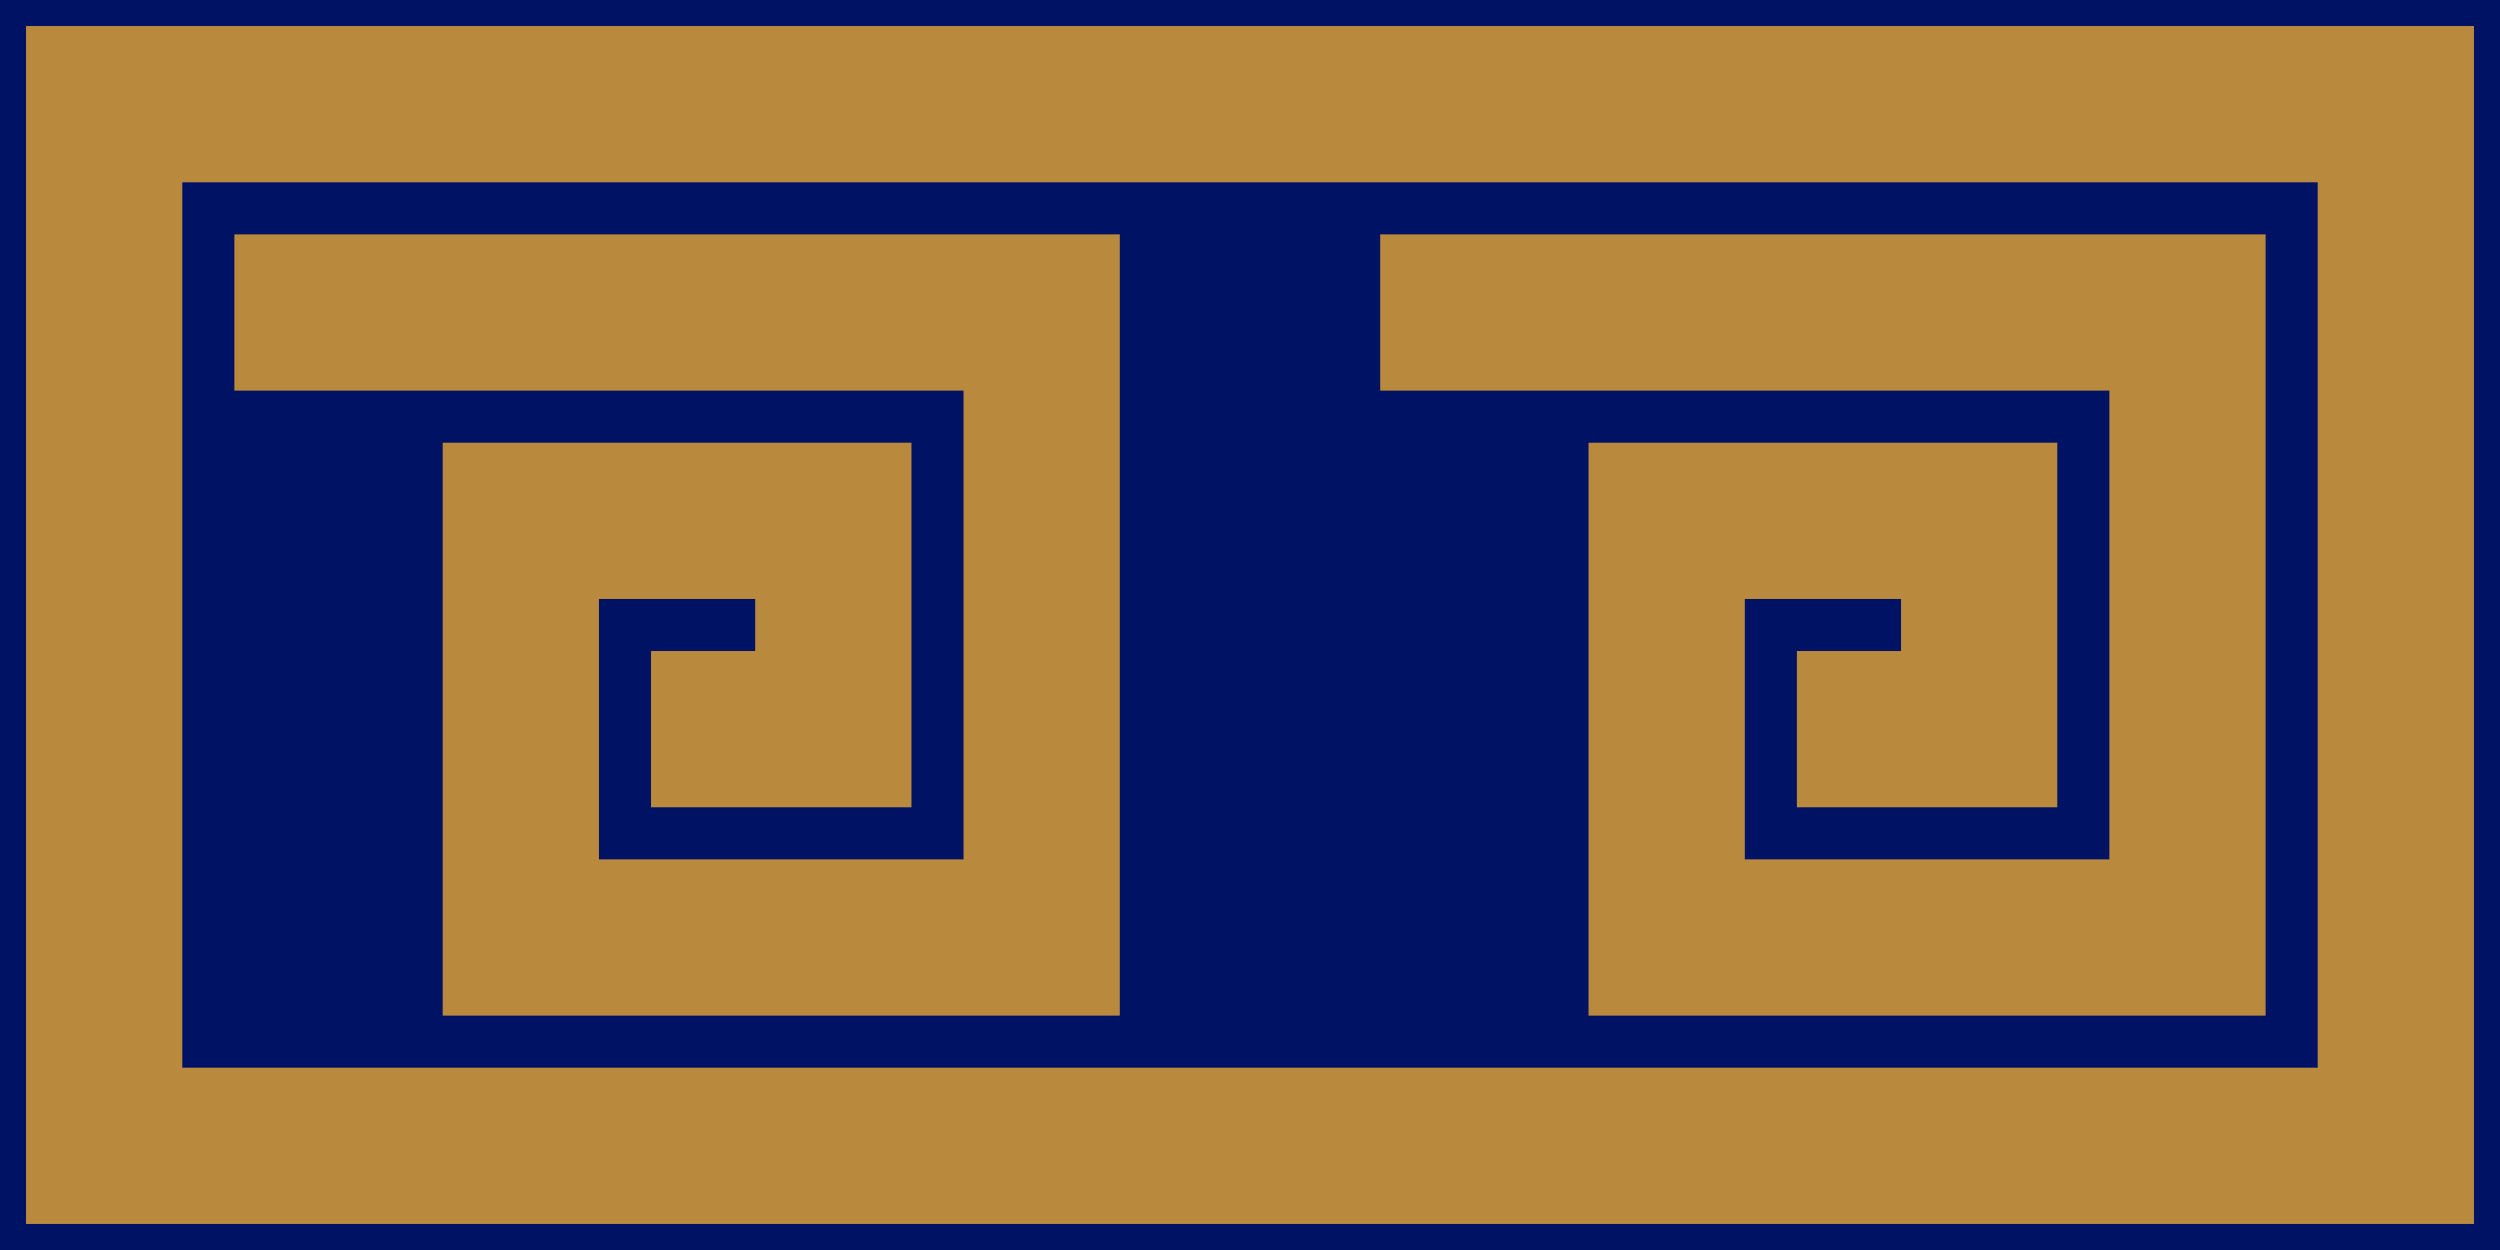
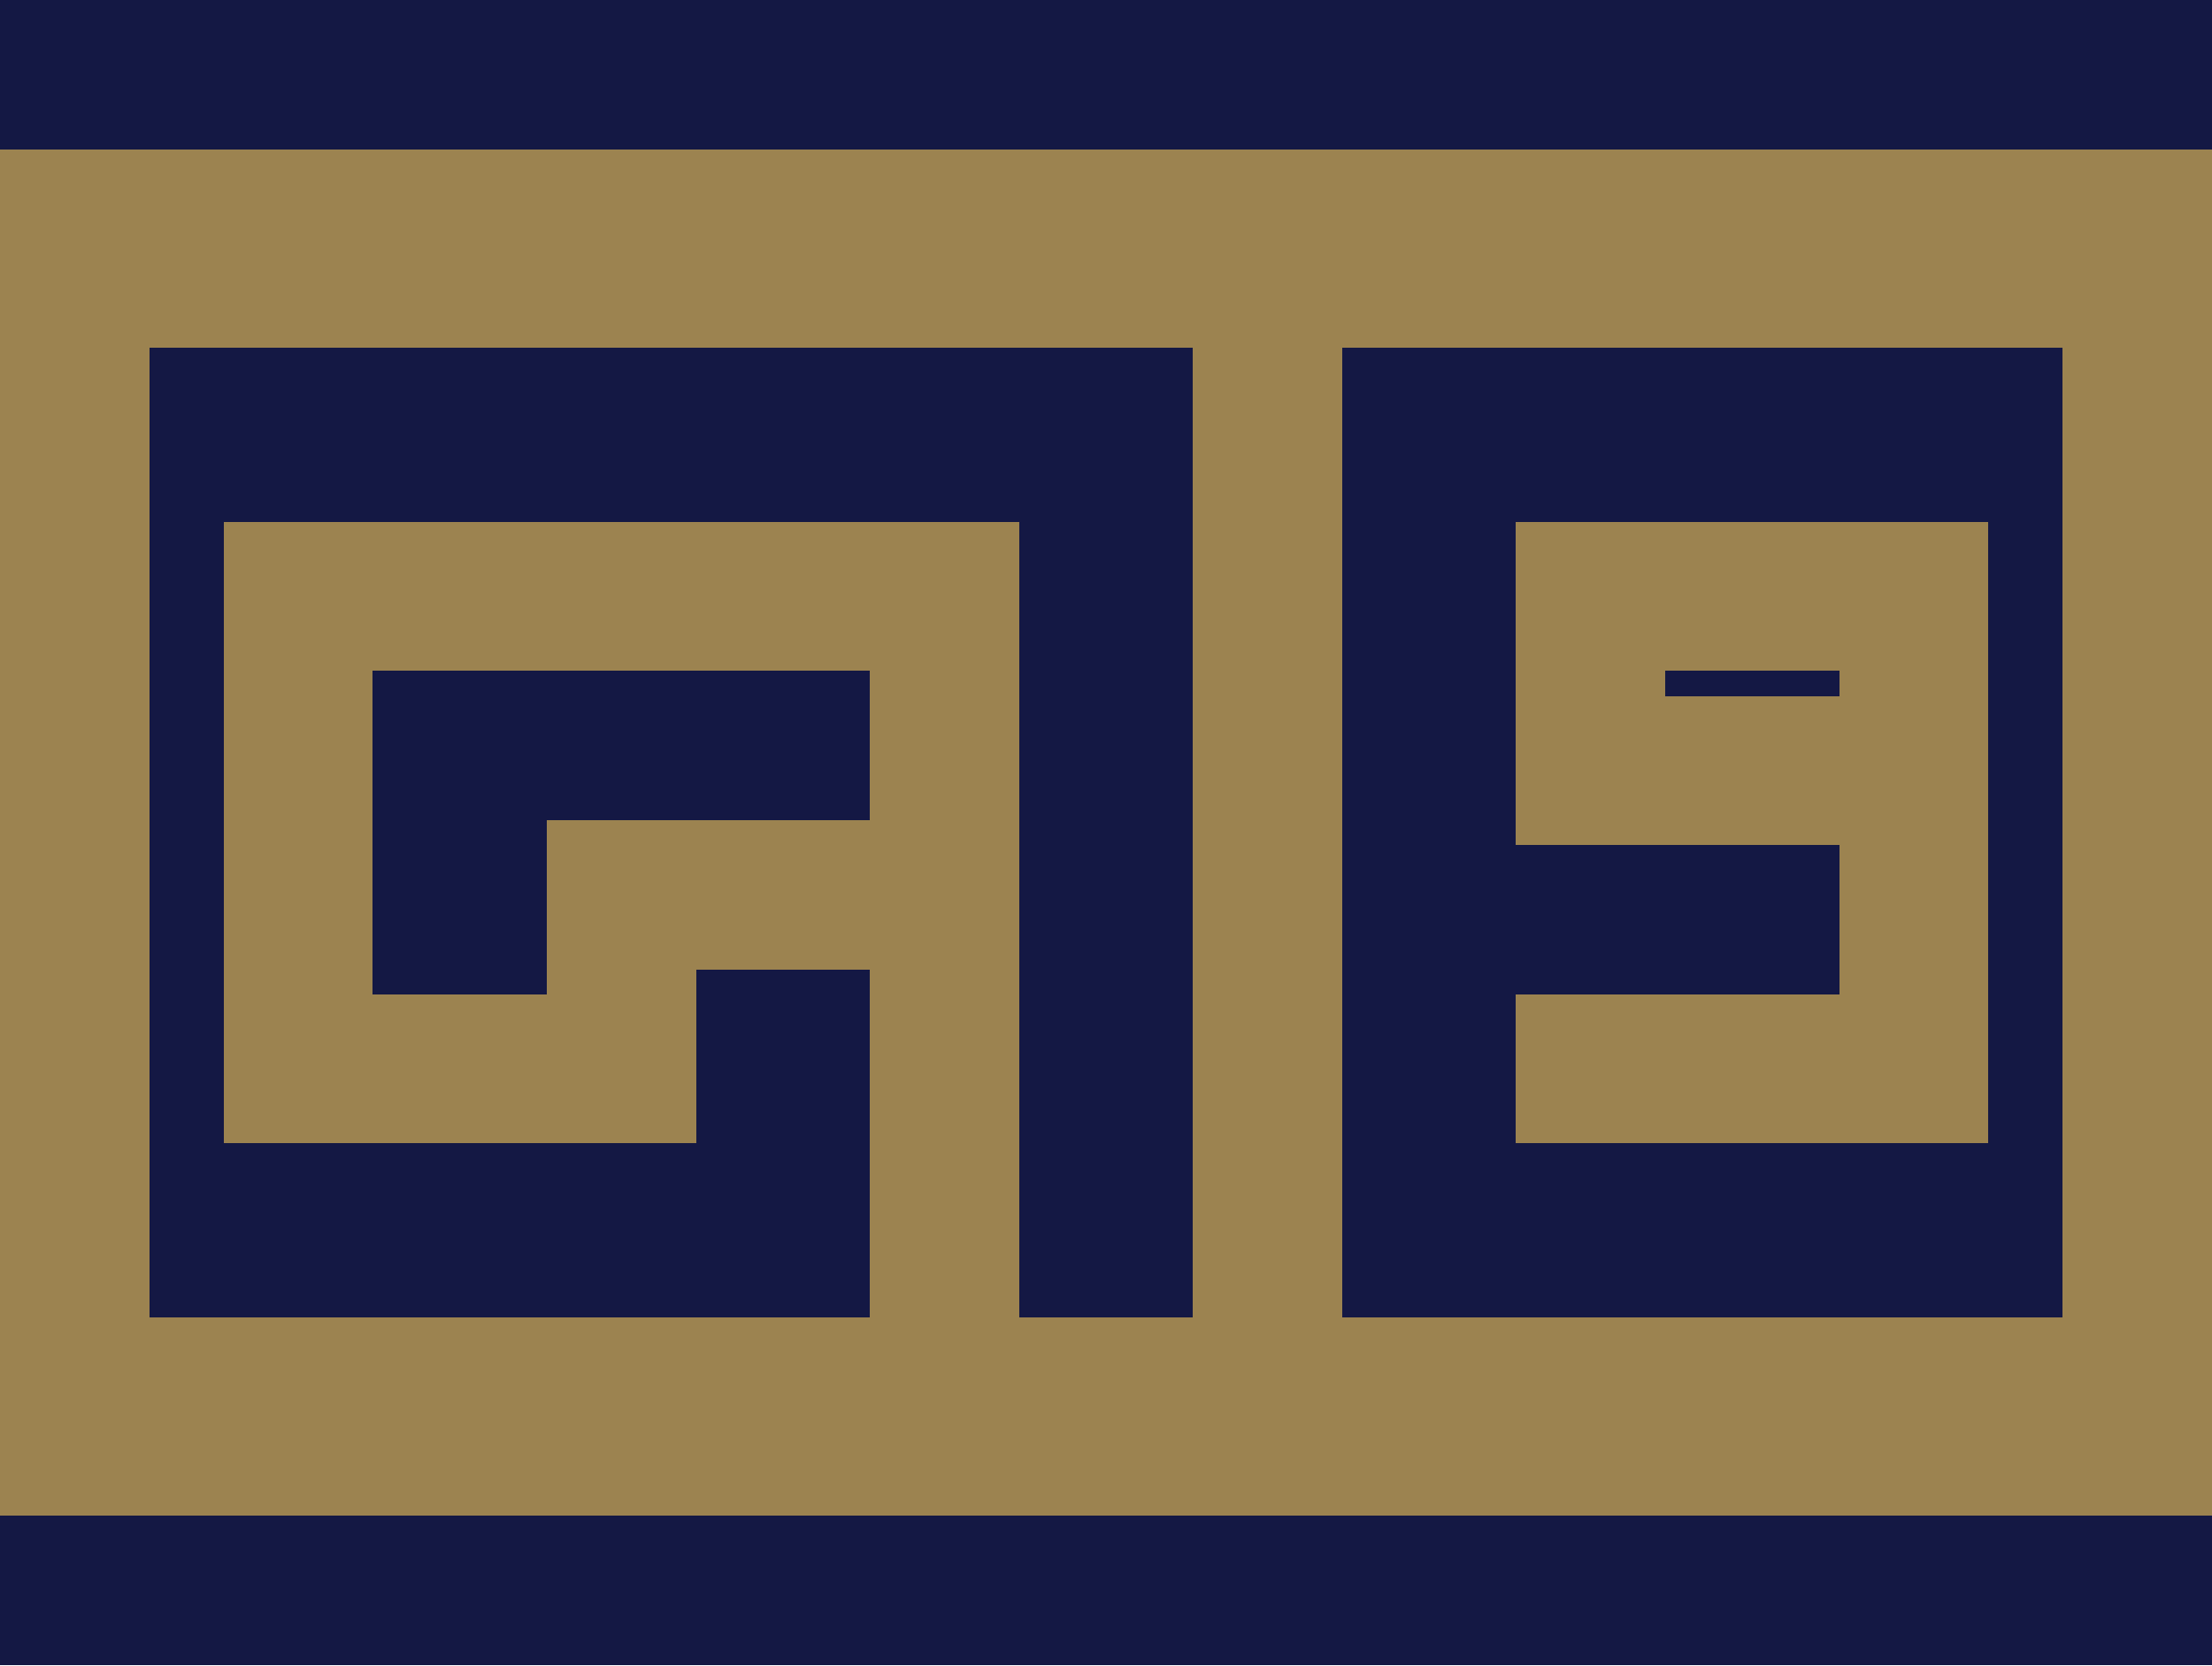
- <svg xmlns="http://www.w3.org/2000/svg" width="96" height="48" viewBox="0 0 96 48">
-   <rect width="96" height="48" fill="#001263" />
-   <path d="       M4 4       H92       V44       H4       Z        M12 12       H40       V36       H20       V20       H32       V28       H28        M56 12       H84       V36       H64       V20       H76       V28       H72     " fill="none" stroke="#B98A3D" stroke-width="6" stroke-linecap="square" stroke-linejoin="miter" />
+ <svg xmlns="http://www.w3.org/2000/svg" width="89" height="67" viewBox="0 0 89 67" shape-rendering="crispEdges">
+   <rect width="89" height="67" fill="#141844" />
+   <g fill="#9C8350">
+     <rect x="0" y="6" width="89" height="8" />
+     <rect x="0" y="53" width="89" height="8" />
+     <rect x="0" y="14" width="6" height="39" />
+     <rect x="83" y="14" width="6" height="39" />
+     <rect x="48" y="14" width="6" height="39" />
+     <rect x="9" y="21" width="32" height="6" />
+     <rect x="9" y="21" width="6" height="24" />
+     <rect x="9" y="40" width="19" height="6" />
+     <rect x="22" y="33" width="6" height="13" />
+     <rect x="22" y="33" width="13" height="6" />
+     <rect x="35" y="21" width="6" height="32" />
+     <rect x="61" y="21" width="19" height="6" />
+     <rect x="61" y="21" width="6" height="13" />
+     <rect x="61" y="28" width="13" height="6" />
+     <rect x="74" y="21" width="6" height="25" />
+     <rect x="61" y="40" width="19" height="6" />
+   </g>
</svg>
